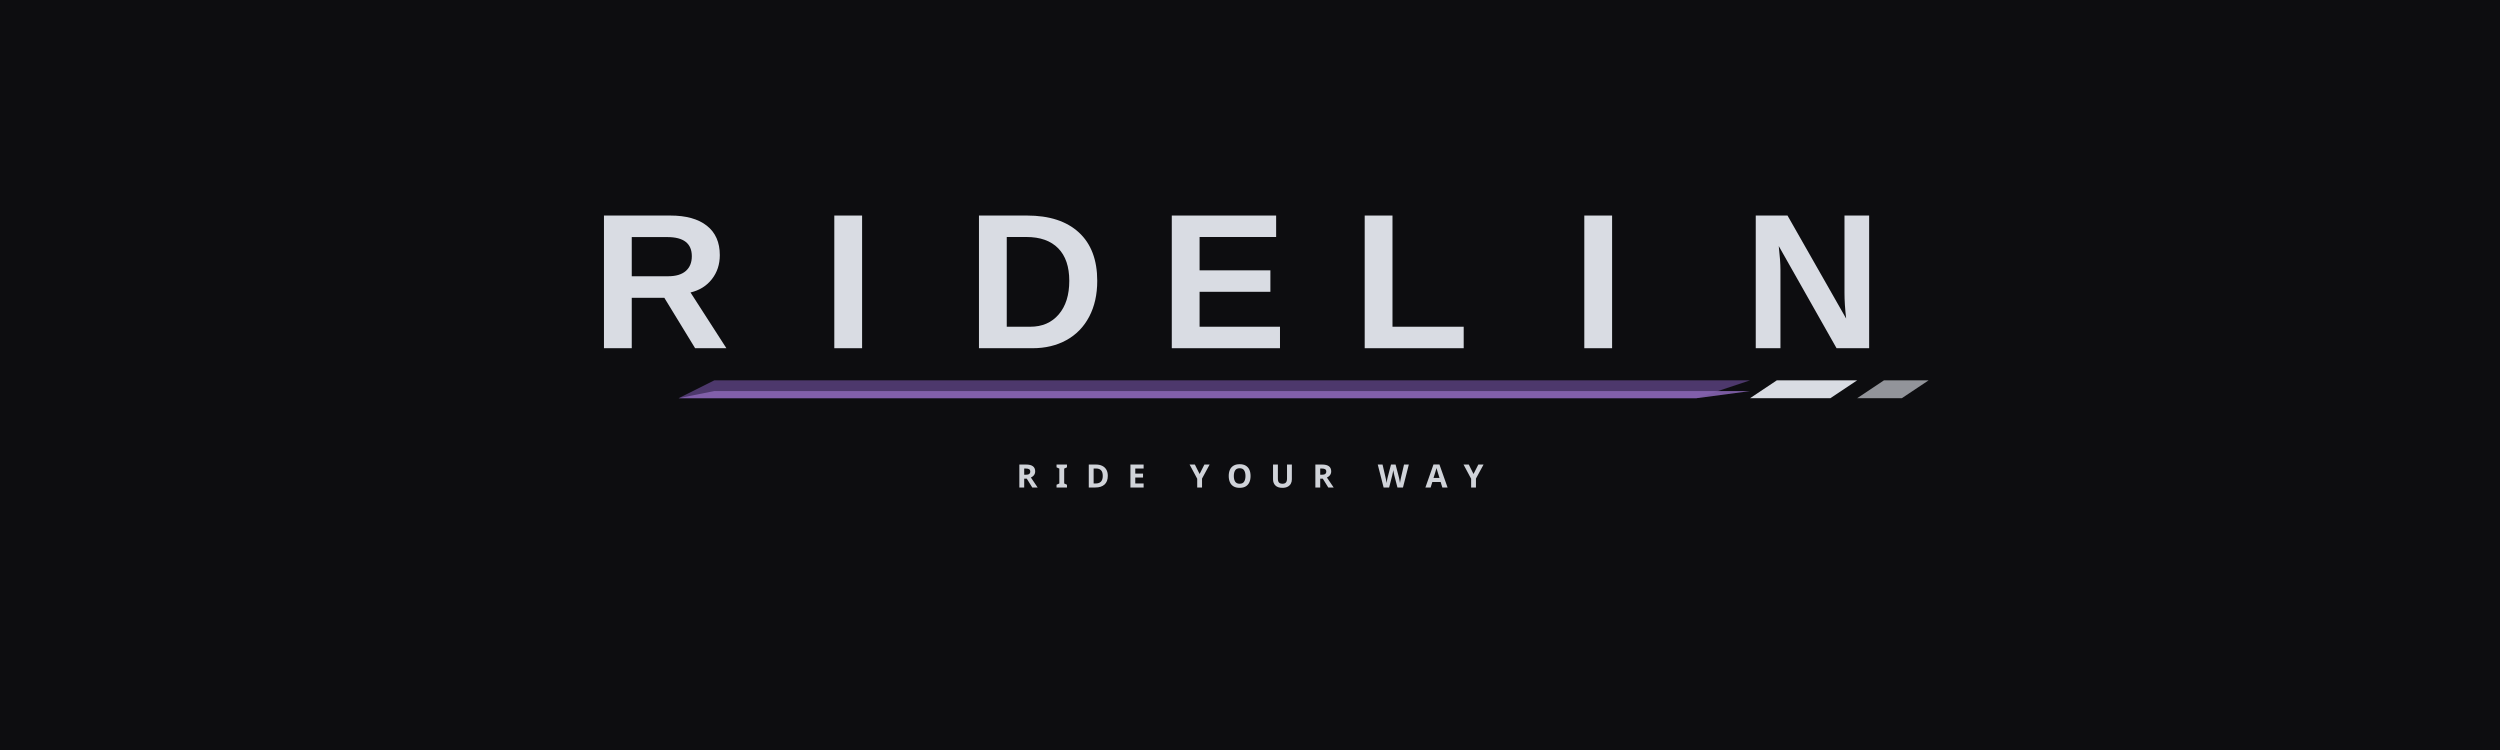
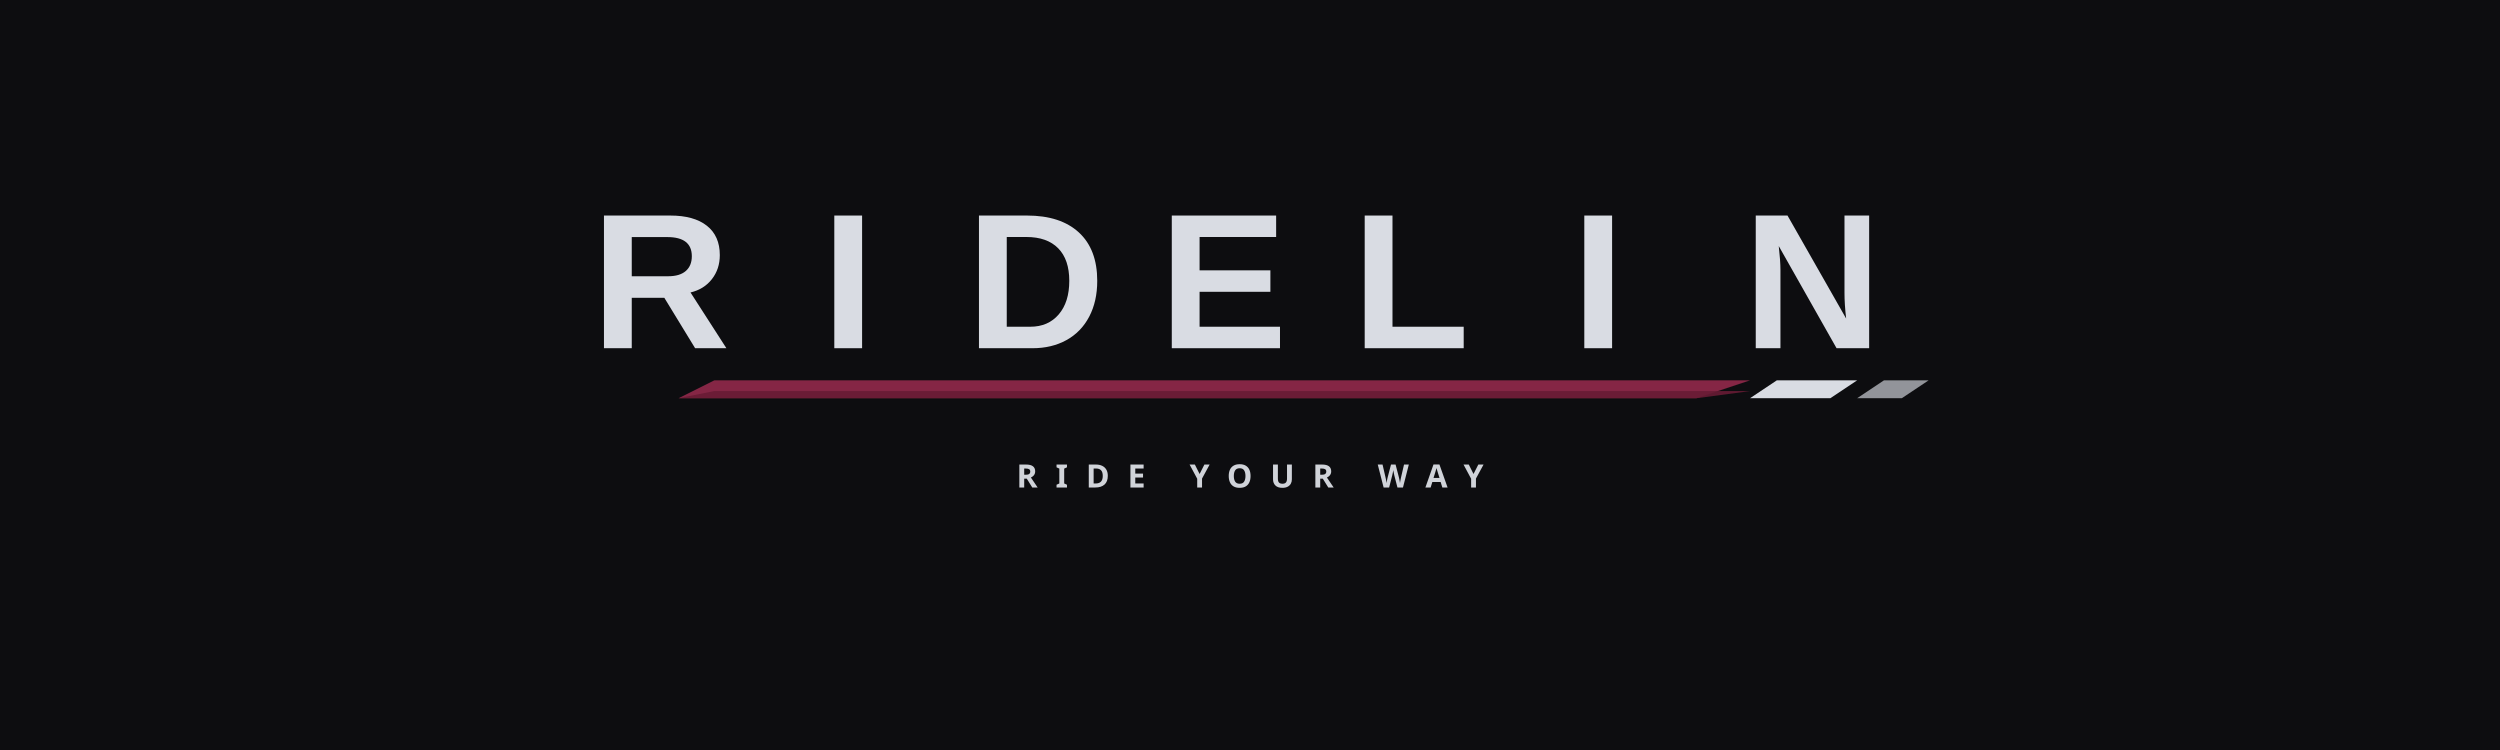
<svg xmlns="http://www.w3.org/2000/svg" viewBox="0 0 1400 420" width="100%" height="100%">
  <rect width="1400" height="420" fill="#0D0D10" />
  <g transform="translate(700, 195)">
    <text x="0" y="0" font-family="Montserrat, 'Helvetica Neue', Futura, Arial, sans-serif" font-size="108px" font-weight="700" fill="#D9DCE3" letter-spacing="8" text-anchor="middle">
      <tspan x="-315">R</tspan>
      <tspan x="-210">I</tspan>
      <tspan x="-105">D</tspan>
      <tspan x="0">E</tspan>
      <tspan x="105">L</tspan>
      <tspan x="210">I</tspan>
      <tspan x="315">N</tspan>
    </text>
    <g transform="translate(-320, 28)">
-       <path d="M 0,0 L 570,0 L 600,-10 L 20,-10 Z" fill="#503A70" opacity="0.95" />
-       <path d="M 0,0 L 570,0 L 600,-4 L 20,-4 Z" fill="#8664B0" opacity="0.9" />
+       <path d="M 0,0 L 570,0 L 600,-10 L 20,-10 Z" fill="#8A2747" opacity="0.95" />
+       <path d="M 0,0 L 570,0 L 600,-4 L 20,-4 Z" fill="#681B34" opacity="0.9" />
      <polygon points="615,-10 660,-10 645,0 600,0" fill="#D9DCE3" />
      <polygon points="675,-10 700,-10 685,0 660,0" fill="#D9DCE3" opacity="0.65" />
    </g>
    <text x="0" y="78" font-family="Montserrat, sans-serif" font-size="18px" font-weight="700" fill="#D9DCE3" letter-spacing="10" text-anchor="middle" opacity="0.95">RIDE YOUR WAY</text>
  </g>
</svg>
